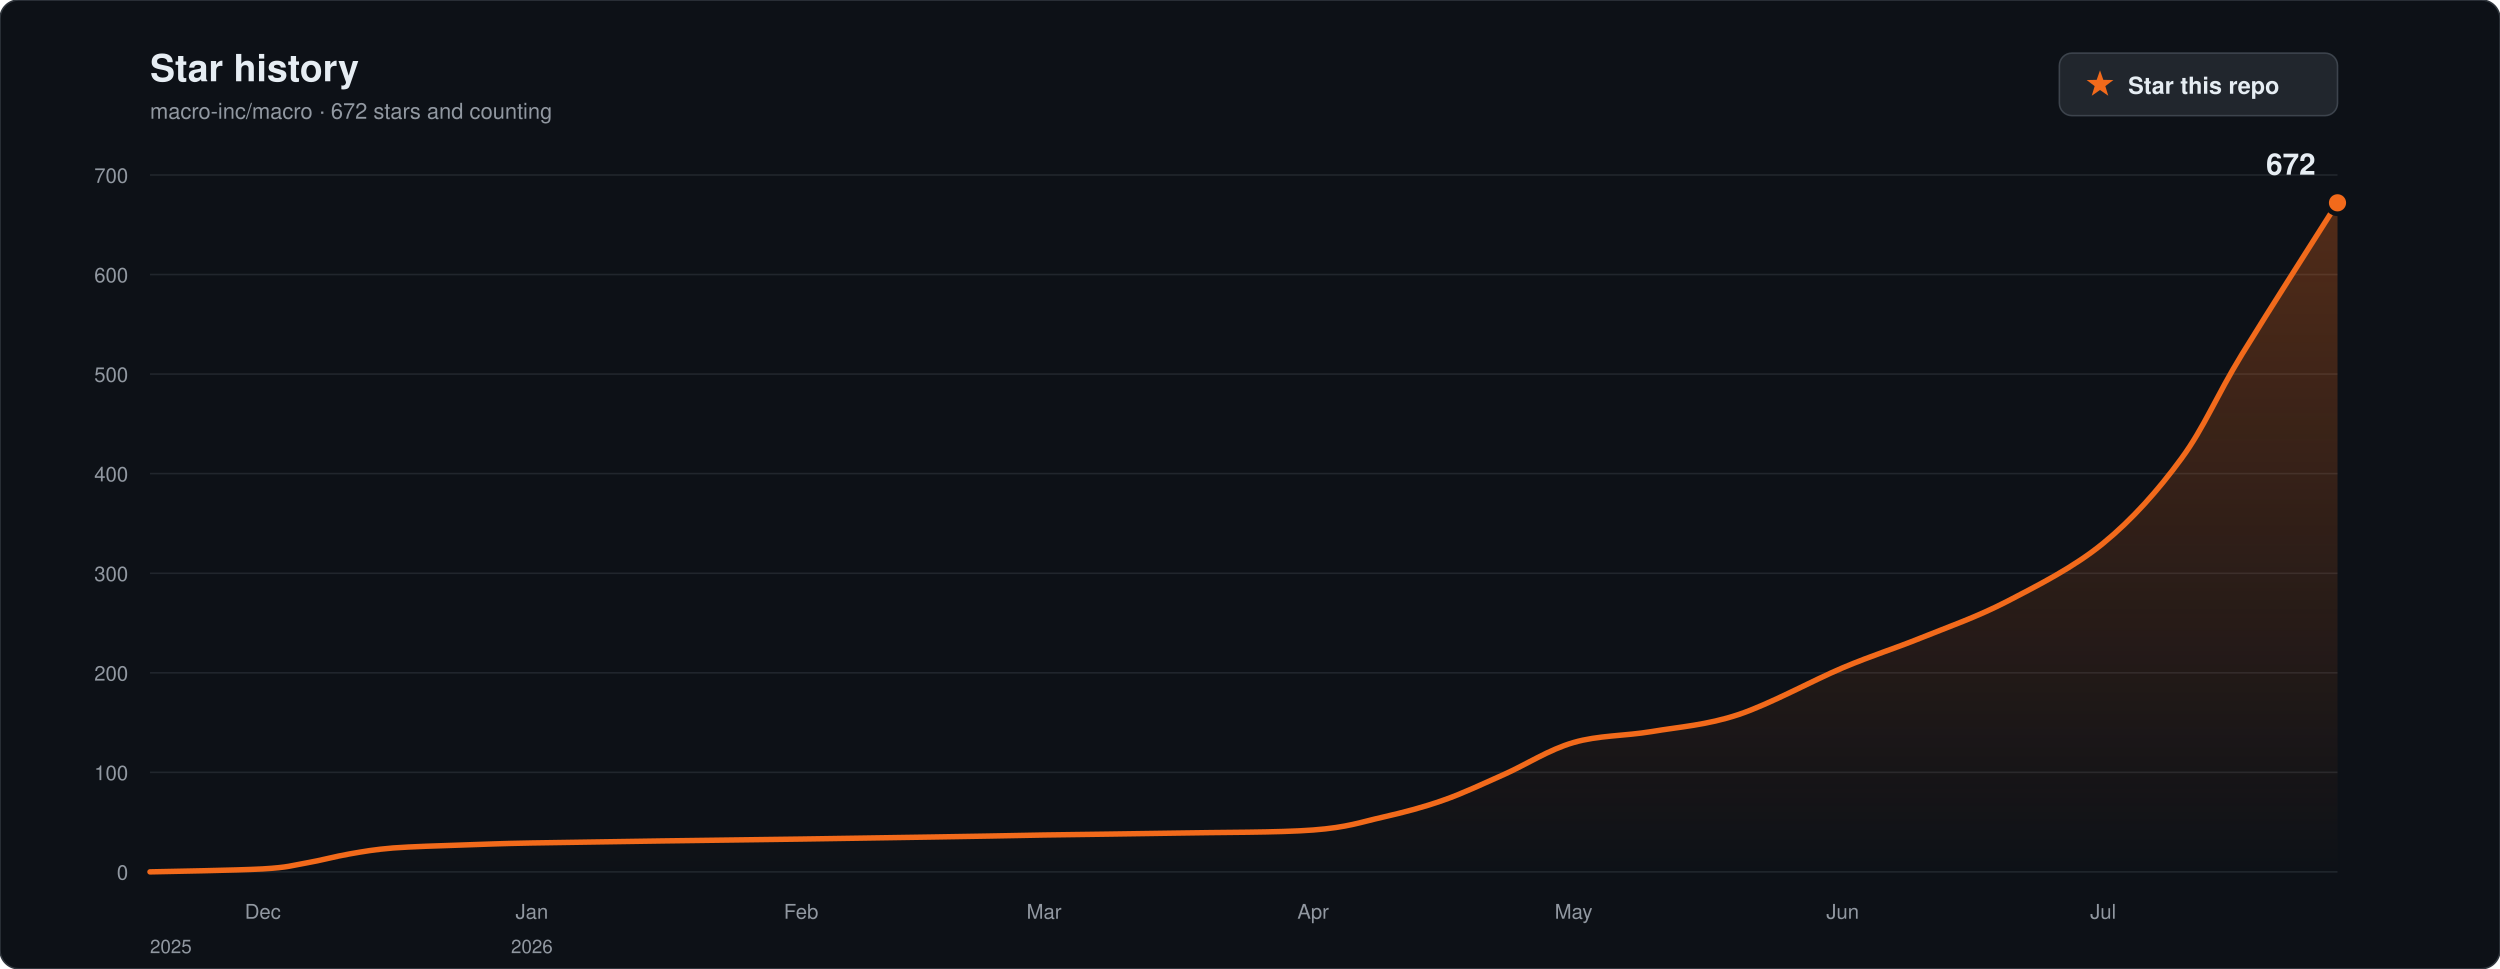
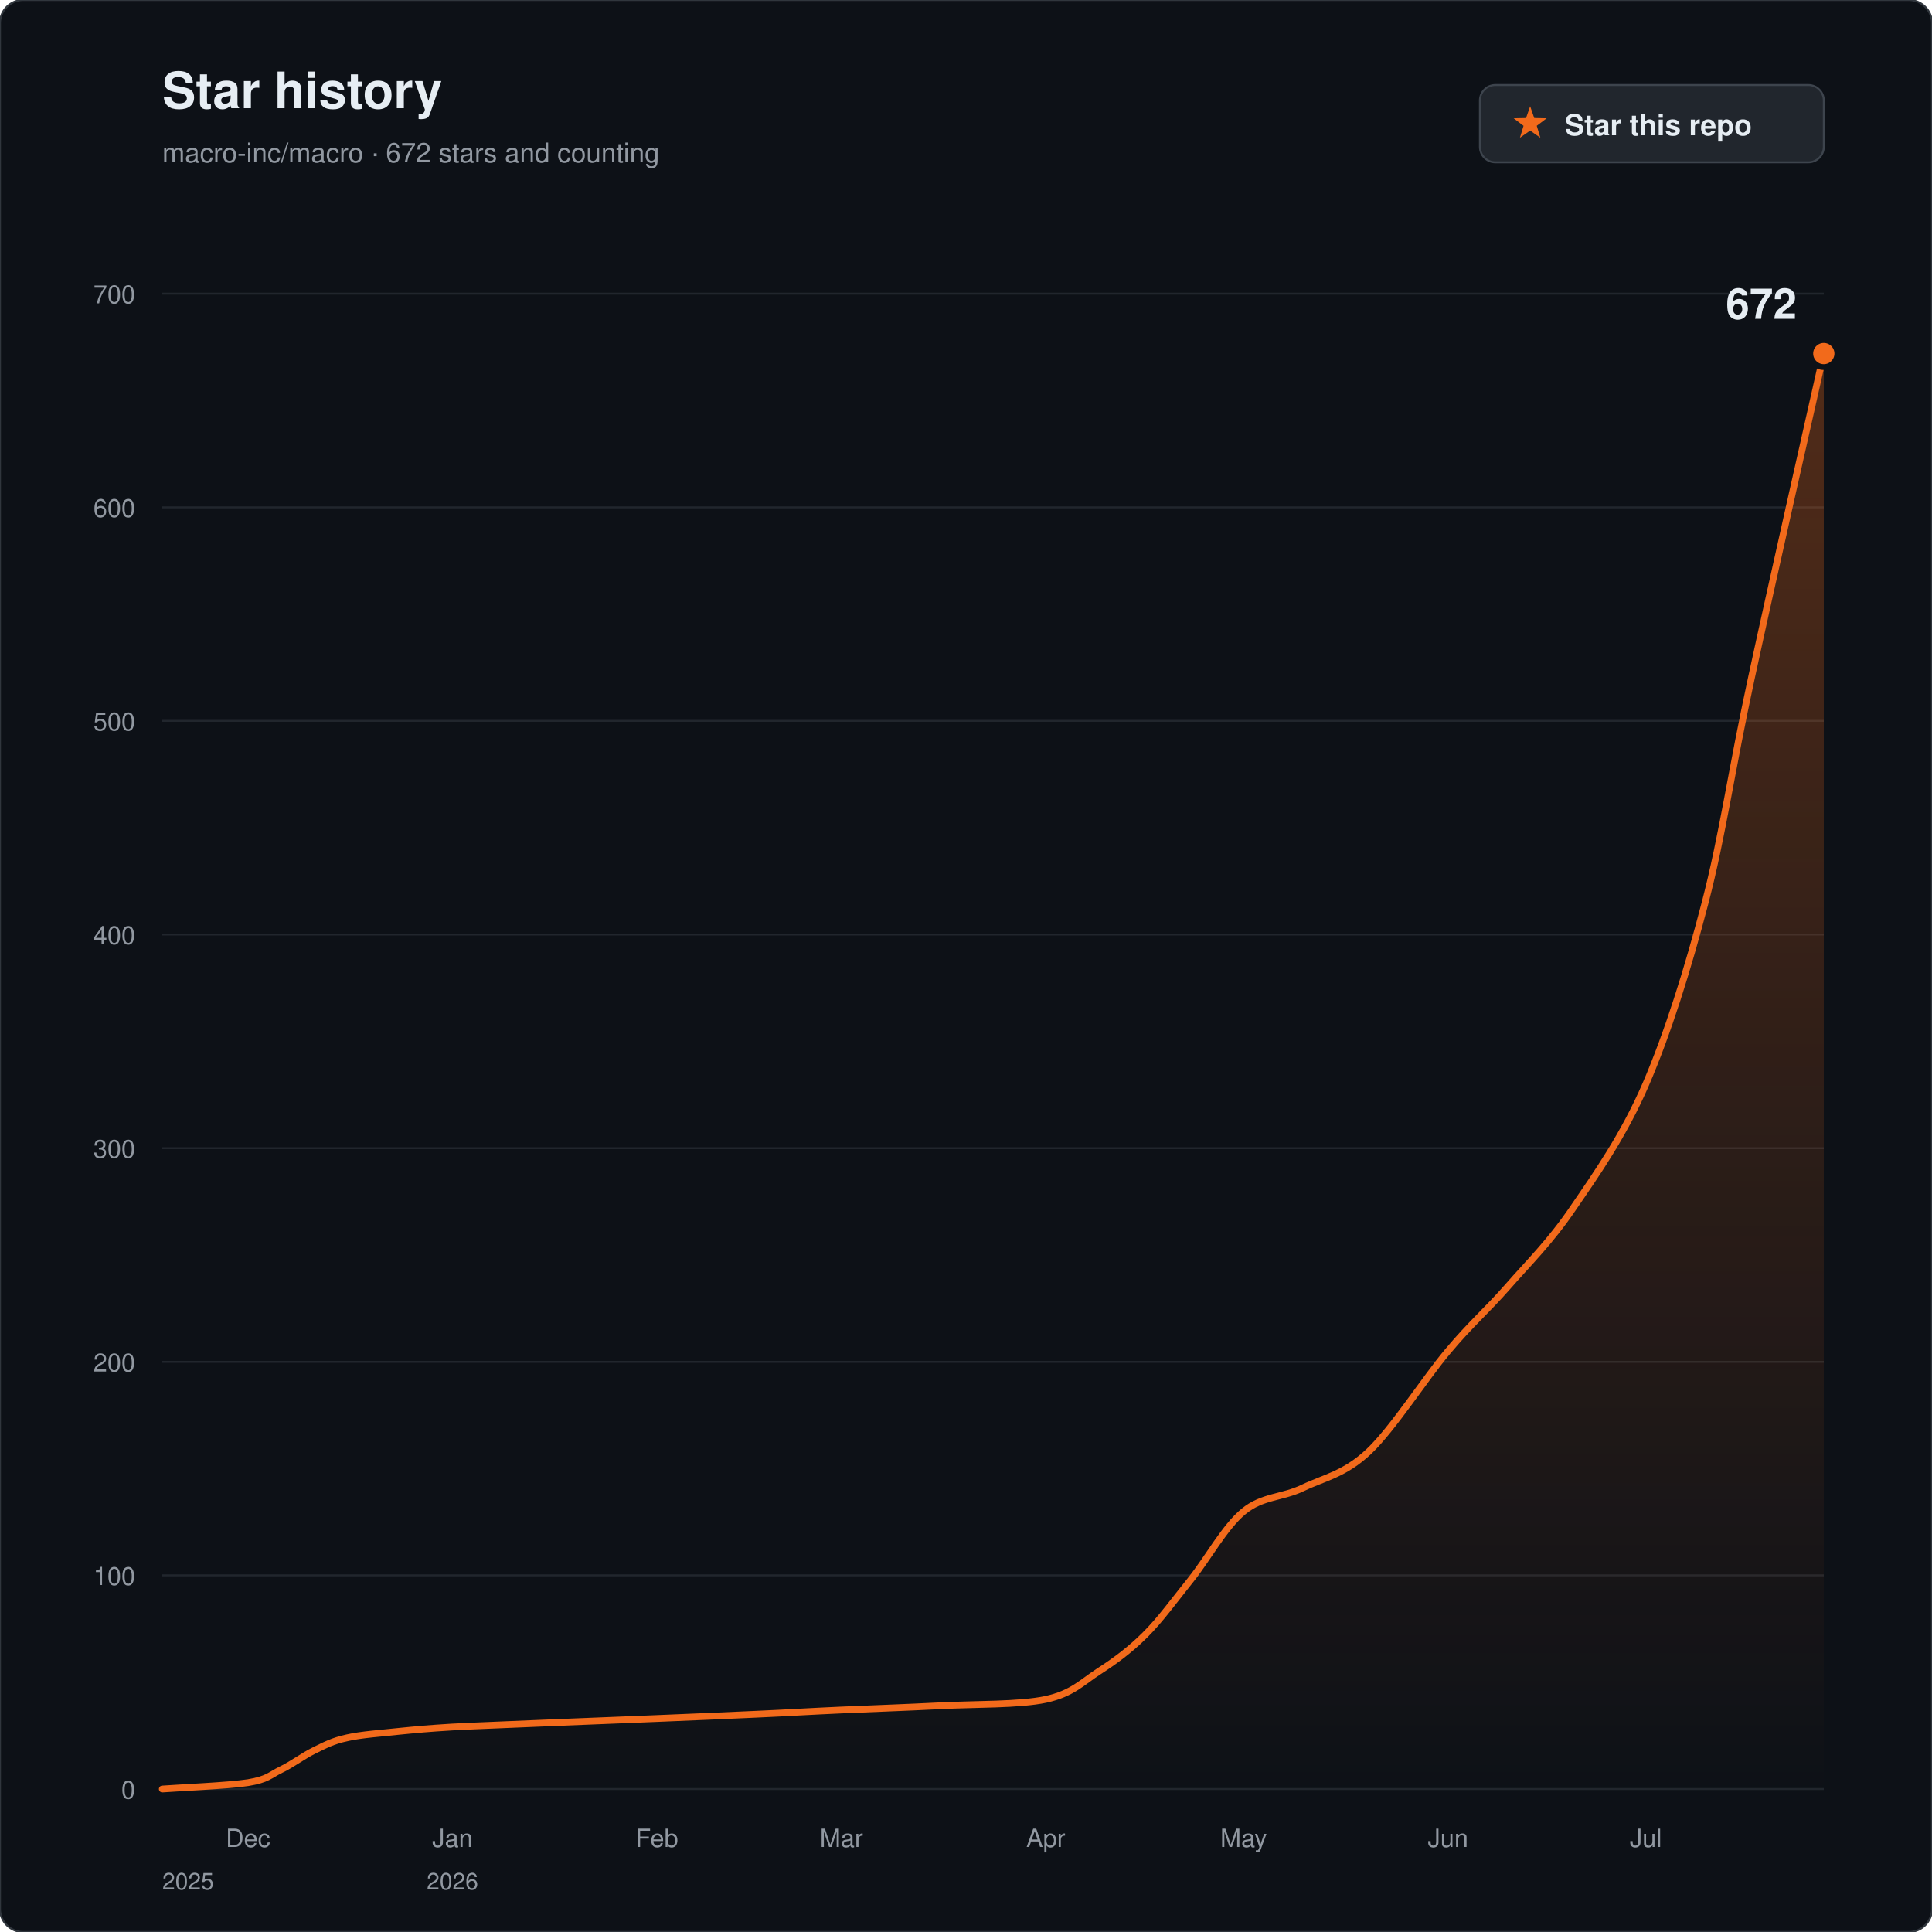
- <svg xmlns="http://www.w3.org/2000/svg" width="1600" height="620" viewBox="0 0 1600 620" role="img" aria-label="Macro GitHub star history: 672 stars">
+ <svg xmlns="http://www.w3.org/2000/svg" width="1000" height="1000" viewBox="0 0 1000 1000" role="img" aria-label="Macro GitHub star history: 672 stars">
  <defs>
    <linearGradient id="g" x1="0" y1="0" x2="0" y2="1">
      <stop offset="0%" stop-color="#f26a1b" stop-opacity="0.3" />
      <stop offset="100%" stop-color="#f26a1b" stop-opacity="0.0" />
    </linearGradient>
  </defs>
-   <rect width="1600" height="620" rx="12" fill="#0d1117" stroke="#30363d" />
-   <text x="96" y="52" font-family="-apple-system,BlinkMacSystemFont,'Segoe UI',Helvetica,Arial,sans-serif" font-size="24" font-weight="600" fill="#e6edf3">Star history</text>
-   <text x="96" y="76" font-family="-apple-system,BlinkMacSystemFont,'Segoe UI',Helvetica,Arial,sans-serif" font-size="14" fill="#9198a1">macro-inc/macro · 672 stars and counting</text>
-   <rect x="1318" y="34" width="178" height="40" rx="8" fill="#21262d" stroke="#3d444d" />
-   <path d="M 1344.00,45.00 L 1346.12,51.09 L 1352.56,51.22 L 1347.42,55.11 L 1349.29,61.28 L 1344.00,57.60 L 1338.71,61.28 L 1340.58,55.11 L 1335.44,51.22 L 1341.88,51.09 Z" fill="#f26a1b" />
-   <text x="1362" y="60" font-family="-apple-system,BlinkMacSystemFont,'Segoe UI',Helvetica,Arial,sans-serif" font-size="15" font-weight="600" fill="#e6edf3">Star this repo</text>
-   <line x1="96" y1="558.0" x2="1496" y2="558.0" stroke="#21262d" stroke-width="1" />
-   <text x="82" y="563.0" text-anchor="end" font-family="-apple-system,BlinkMacSystemFont,'Segoe UI',Helvetica,Arial,sans-serif" font-size="13" fill="#9198a1">0</text>
-   <line x1="96" y1="494.3" x2="1496" y2="494.3" stroke="#21262d" stroke-width="1" />
-   <text x="82" y="499.3" text-anchor="end" font-family="-apple-system,BlinkMacSystemFont,'Segoe UI',Helvetica,Arial,sans-serif" font-size="13" fill="#9198a1">100</text>
-   <line x1="96" y1="430.6" x2="1496" y2="430.6" stroke="#21262d" stroke-width="1" />
-   <text x="82" y="435.6" text-anchor="end" font-family="-apple-system,BlinkMacSystemFont,'Segoe UI',Helvetica,Arial,sans-serif" font-size="13" fill="#9198a1">200</text>
-   <line x1="96" y1="366.9" x2="1496" y2="366.9" stroke="#21262d" stroke-width="1" />
-   <text x="82" y="371.9" text-anchor="end" font-family="-apple-system,BlinkMacSystemFont,'Segoe UI',Helvetica,Arial,sans-serif" font-size="13" fill="#9198a1">300</text>
-   <line x1="96" y1="303.1" x2="1496" y2="303.1" stroke="#21262d" stroke-width="1" />
-   <text x="82" y="308.1" text-anchor="end" font-family="-apple-system,BlinkMacSystemFont,'Segoe UI',Helvetica,Arial,sans-serif" font-size="13" fill="#9198a1">400</text>
-   <line x1="96" y1="239.4" x2="1496" y2="239.4" stroke="#21262d" stroke-width="1" />
-   <text x="82" y="244.4" text-anchor="end" font-family="-apple-system,BlinkMacSystemFont,'Segoe UI',Helvetica,Arial,sans-serif" font-size="13" fill="#9198a1">500</text>
-   <line x1="96" y1="175.7" x2="1496" y2="175.7" stroke="#21262d" stroke-width="1" />
-   <text x="82" y="180.7" text-anchor="end" font-family="-apple-system,BlinkMacSystemFont,'Segoe UI',Helvetica,Arial,sans-serif" font-size="13" fill="#9198a1">600</text>
-   <line x1="96" y1="112.0" x2="1496" y2="112.0" stroke="#21262d" stroke-width="1" />
-   <text x="82" y="117.0" text-anchor="end" font-family="-apple-system,BlinkMacSystemFont,'Segoe UI',Helvetica,Arial,sans-serif" font-size="13" fill="#9198a1">700</text>
-   <text x="168.2" y="588" text-anchor="middle" font-family="-apple-system,BlinkMacSystemFont,'Segoe UI',Helvetica,Arial,sans-serif" font-size="13" fill="#9198a1">Dec</text>
-   <text x="340.4" y="588" text-anchor="middle" font-family="-apple-system,BlinkMacSystemFont,'Segoe UI',Helvetica,Arial,sans-serif" font-size="13" fill="#9198a1">Jan</text>
-   <text x="512.7" y="588" text-anchor="middle" font-family="-apple-system,BlinkMacSystemFont,'Segoe UI',Helvetica,Arial,sans-serif" font-size="13" fill="#9198a1">Feb</text>
-   <text x="668.2" y="588" text-anchor="middle" font-family="-apple-system,BlinkMacSystemFont,'Segoe UI',Helvetica,Arial,sans-serif" font-size="13" fill="#9198a1">Mar</text>
-   <text x="840.4" y="588" text-anchor="middle" font-family="-apple-system,BlinkMacSystemFont,'Segoe UI',Helvetica,Arial,sans-serif" font-size="13" fill="#9198a1">Apr</text>
-   <text x="1007.1" y="588" text-anchor="middle" font-family="-apple-system,BlinkMacSystemFont,'Segoe UI',Helvetica,Arial,sans-serif" font-size="13" fill="#9198a1">May</text>
-   <text x="1179.3" y="588" text-anchor="middle" font-family="-apple-system,BlinkMacSystemFont,'Segoe UI',Helvetica,Arial,sans-serif" font-size="13" fill="#9198a1">Jun</text>
-   <text x="1346.0" y="588" text-anchor="middle" font-family="-apple-system,BlinkMacSystemFont,'Segoe UI',Helvetica,Arial,sans-serif" font-size="13" fill="#9198a1">Jul</text>
-   <text x="96.0" y="610" font-family="-apple-system,BlinkMacSystemFont,'Segoe UI',Helvetica,Arial,sans-serif" font-size="12" fill="#9198a1">2025</text>
-   <text x="340.4" y="610" text-anchor="middle" font-family="-apple-system,BlinkMacSystemFont,'Segoe UI',Helvetica,Arial,sans-serif" font-size="12" fill="#9198a1">2026</text>
-   <path d="M 96.0 558.0 C 108.0 557.7, 151.6 557.0, 168.2 556.1 C 184.9 555.1, 186.7 553.9, 196.0 552.3 C 205.3 550.7, 214.5 548.1, 223.8 546.5 C 233.0 544.9, 239.5 543.7, 251.6 542.7 C 263.6 541.8, 281.2 541.3, 296.0 540.8 C 310.8 540.3, 319.1 539.9, 340.4 539.5 C 361.7 539.1, 395.1 538.7, 423.8 538.2 C 452.5 537.8, 484.0 537.4, 512.7 537.0 C 541.4 536.5, 570.1 536.1, 596.0 535.7 C 621.9 535.3, 642.3 534.9, 668.2 534.4 C 694.1 534.0, 722.9 533.7, 751.6 533.2 C 780.3 532.6, 818.2 532.9, 840.4 531.2 C 862.7 529.5, 871.0 526.1, 884.9 523.0 C 898.8 519.8, 910.8 516.7, 923.8 512.1 C 936.7 507.6, 948.8 501.7, 962.7 495.6 C 976.6 489.4, 991.4 479.7, 1007.1 475.2 C 1022.9 470.6, 1039.5 471.1, 1057.1 468.2 C 1074.7 465.2, 1092.3 464.1, 1112.7 457.3 C 1133.0 450.5, 1159.9 435.6, 1179.3 427.4 C 1198.8 419.2, 1211.7 415.4, 1229.3 408.3 C 1246.9 401.2, 1265.4 394.8, 1284.9 384.7 C 1304.3 374.6, 1327.5 362.9, 1346.0 347.7 C 1364.5 332.6, 1381.2 313.8, 1396.0 293.6 C 1410.8 273.4, 1418.2 254.0, 1434.9 226.7 C 1451.6 199.4, 1485.8 146.0, 1496.0 129.8 L 1496.0 558 L 96.0 558 Z" fill="url(#g)" />
-   <path d="M 96.0 558.0 C 108.0 557.7, 151.6 557.0, 168.2 556.1 C 184.9 555.1, 186.7 553.9, 196.0 552.3 C 205.3 550.7, 214.5 548.1, 223.8 546.5 C 233.0 544.9, 239.5 543.7, 251.6 542.7 C 263.6 541.8, 281.2 541.3, 296.0 540.8 C 310.8 540.3, 319.1 539.9, 340.4 539.5 C 361.7 539.1, 395.1 538.7, 423.8 538.2 C 452.5 537.8, 484.0 537.4, 512.7 537.0 C 541.4 536.5, 570.1 536.1, 596.0 535.7 C 621.9 535.3, 642.3 534.9, 668.2 534.4 C 694.1 534.0, 722.9 533.7, 751.6 533.2 C 780.3 532.6, 818.2 532.9, 840.4 531.2 C 862.7 529.5, 871.0 526.1, 884.9 523.0 C 898.8 519.8, 910.8 516.7, 923.8 512.1 C 936.7 507.6, 948.8 501.7, 962.7 495.6 C 976.6 489.4, 991.4 479.7, 1007.1 475.2 C 1022.9 470.6, 1039.5 471.1, 1057.1 468.2 C 1074.7 465.2, 1092.3 464.1, 1112.7 457.3 C 1133.0 450.5, 1159.9 435.6, 1179.3 427.4 C 1198.8 419.2, 1211.7 415.4, 1229.3 408.3 C 1246.9 401.2, 1265.4 394.8, 1284.9 384.7 C 1304.3 374.6, 1327.5 362.9, 1346.0 347.7 C 1364.5 332.6, 1381.2 313.8, 1396.0 293.6 C 1410.8 273.4, 1418.2 254.0, 1434.9 226.7 C 1451.6 199.4, 1485.8 146.0, 1496.0 129.8" fill="none" stroke="#f26a1b" stroke-width="3.5" stroke-linecap="round" stroke-linejoin="round" />
-   <circle cx="1496.0" cy="129.8" r="7" fill="#f26a1b" stroke="#0d1117" stroke-width="3" />
-   <text x="1482.0" y="111.8" text-anchor="end" font-family="-apple-system,BlinkMacSystemFont,'Segoe UI',Helvetica,Arial,sans-serif" font-size="19" font-weight="700" fill="#e6edf3">672</text>
+   <rect width="1000" height="1000" rx="12" fill="#0d1117" stroke="#30363d" />
+   <text x="84" y="56" font-family="-apple-system,BlinkMacSystemFont,'Segoe UI',Helvetica,Arial,sans-serif" font-size="26" font-weight="600" fill="#e6edf3">Star history</text>
+   <text x="84" y="84" font-family="-apple-system,BlinkMacSystemFont,'Segoe UI',Helvetica,Arial,sans-serif" font-size="14" fill="#9198a1">macro-inc/macro · 672 stars and counting</text>
+   <rect x="766" y="44" width="178" height="40" rx="8" fill="#21262d" stroke="#3d444d" />
+   <path d="M 792.00,55.00 L 794.12,61.09 L 800.56,61.22 L 795.42,65.11 L 797.29,71.28 L 792.00,67.60 L 786.71,71.28 L 788.58,65.11 L 783.44,61.22 L 789.88,61.09 Z" fill="#f26a1b" />
+   <text x="810" y="70" font-family="-apple-system,BlinkMacSystemFont,'Segoe UI',Helvetica,Arial,sans-serif" font-size="15" font-weight="600" fill="#e6edf3">Star this repo</text>
+   <line x1="84" y1="926.0" x2="944" y2="926.0" stroke="#21262d" stroke-width="1" />
+   <text x="70" y="931.0" text-anchor="end" font-family="-apple-system,BlinkMacSystemFont,'Segoe UI',Helvetica,Arial,sans-serif" font-size="13" fill="#9198a1">0</text>
+   <line x1="84" y1="815.4" x2="944" y2="815.4" stroke="#21262d" stroke-width="1" />
+   <text x="70" y="820.4" text-anchor="end" font-family="-apple-system,BlinkMacSystemFont,'Segoe UI',Helvetica,Arial,sans-serif" font-size="13" fill="#9198a1">100</text>
+   <line x1="84" y1="704.9" x2="944" y2="704.9" stroke="#21262d" stroke-width="1" />
+   <text x="70" y="709.9" text-anchor="end" font-family="-apple-system,BlinkMacSystemFont,'Segoe UI',Helvetica,Arial,sans-serif" font-size="13" fill="#9198a1">200</text>
+   <line x1="84" y1="594.3" x2="944" y2="594.3" stroke="#21262d" stroke-width="1" />
+   <text x="70" y="599.3" text-anchor="end" font-family="-apple-system,BlinkMacSystemFont,'Segoe UI',Helvetica,Arial,sans-serif" font-size="13" fill="#9198a1">300</text>
+   <line x1="84" y1="483.7" x2="944" y2="483.7" stroke="#21262d" stroke-width="1" />
+   <text x="70" y="488.7" text-anchor="end" font-family="-apple-system,BlinkMacSystemFont,'Segoe UI',Helvetica,Arial,sans-serif" font-size="13" fill="#9198a1">400</text>
+   <line x1="84" y1="373.1" x2="944" y2="373.1" stroke="#21262d" stroke-width="1" />
+   <text x="70" y="378.1" text-anchor="end" font-family="-apple-system,BlinkMacSystemFont,'Segoe UI',Helvetica,Arial,sans-serif" font-size="13" fill="#9198a1">500</text>
+   <line x1="84" y1="262.6" x2="944" y2="262.6" stroke="#21262d" stroke-width="1" />
+   <text x="70" y="267.6" text-anchor="end" font-family="-apple-system,BlinkMacSystemFont,'Segoe UI',Helvetica,Arial,sans-serif" font-size="13" fill="#9198a1">600</text>
+   <line x1="84" y1="152.0" x2="944" y2="152.0" stroke="#21262d" stroke-width="1" />
+   <text x="70" y="157.0" text-anchor="end" font-family="-apple-system,BlinkMacSystemFont,'Segoe UI',Helvetica,Arial,sans-serif" font-size="13" fill="#9198a1">700</text>
+   <text x="128.4" y="956" text-anchor="middle" font-family="-apple-system,BlinkMacSystemFont,'Segoe UI',Helvetica,Arial,sans-serif" font-size="13" fill="#9198a1">Dec</text>
+   <text x="234.2" y="956" text-anchor="middle" font-family="-apple-system,BlinkMacSystemFont,'Segoe UI',Helvetica,Arial,sans-serif" font-size="13" fill="#9198a1">Jan</text>
+   <text x="340.0" y="956" text-anchor="middle" font-family="-apple-system,BlinkMacSystemFont,'Segoe UI',Helvetica,Arial,sans-serif" font-size="13" fill="#9198a1">Feb</text>
+   <text x="435.5" y="956" text-anchor="middle" font-family="-apple-system,BlinkMacSystemFont,'Segoe UI',Helvetica,Arial,sans-serif" font-size="13" fill="#9198a1">Mar</text>
+   <text x="541.3" y="956" text-anchor="middle" font-family="-apple-system,BlinkMacSystemFont,'Segoe UI',Helvetica,Arial,sans-serif" font-size="13" fill="#9198a1">Apr</text>
+   <text x="643.7" y="956" text-anchor="middle" font-family="-apple-system,BlinkMacSystemFont,'Segoe UI',Helvetica,Arial,sans-serif" font-size="13" fill="#9198a1">May</text>
+   <text x="749.5" y="956" text-anchor="middle" font-family="-apple-system,BlinkMacSystemFont,'Segoe UI',Helvetica,Arial,sans-serif" font-size="13" fill="#9198a1">Jun</text>
+   <text x="851.9" y="956" text-anchor="middle" font-family="-apple-system,BlinkMacSystemFont,'Segoe UI',Helvetica,Arial,sans-serif" font-size="13" fill="#9198a1">Jul</text>
+   <text x="84.0" y="978" font-family="-apple-system,BlinkMacSystemFont,'Segoe UI',Helvetica,Arial,sans-serif" font-size="12" fill="#9198a1">2025</text>
+   <text x="234.2" y="978" text-anchor="middle" font-family="-apple-system,BlinkMacSystemFont,'Segoe UI',Helvetica,Arial,sans-serif" font-size="12" fill="#9198a1">2026</text>
+   <path d="M 84.0 926.0 C 91.4 925.4, 118.1 924.3, 128.4 922.7 C 138.6 921.0, 139.7 918.8, 145.4 916.0 C 151.1 913.3, 156.8 908.9, 162.5 906.1 C 168.2 903.3, 172.2 901.1, 179.6 899.5 C 186.9 897.8, 197.8 897.1, 206.9 896.1 C 216.0 895.2, 221.1 894.7, 234.2 893.9 C 247.2 893.2, 267.7 892.5, 285.3 891.7 C 303.0 891.0, 322.3 890.2, 340.0 889.5 C 357.6 888.8, 375.2 888.0, 391.1 887.3 C 407.1 886.6, 419.6 885.8, 435.5 885.1 C 451.4 884.4, 469.1 883.8, 486.7 882.9 C 504.3 882.0, 527.7 882.5, 541.3 879.6 C 555.0 876.6, 560.1 870.7, 568.6 865.2 C 577.1 859.7, 584.5 854.3, 592.5 846.4 C 600.5 838.5, 607.8 828.3, 616.4 817.6 C 624.9 807.0, 634.0 790.2, 643.7 782.3 C 653.4 774.3, 663.6 775.3, 674.4 770.1 C 685.2 764.9, 696.0 763.1, 708.5 751.3 C 721.0 739.5, 737.5 713.5, 749.5 699.3 C 761.4 685.1, 769.4 678.5, 780.2 666.2 C 791.0 653.8, 802.4 642.8, 814.3 625.2 C 826.3 607.7, 840.5 587.5, 851.9 561.1 C 863.2 534.8, 873.5 502.1, 882.6 467.1 C 891.7 432.1, 896.2 398.4, 906.5 351.0 C 916.7 303.7, 937.7 211.0, 944.0 183.0 L 944.0 926 L 84.0 926 Z" fill="url(#g)" />
+   <path d="M 84.0 926.0 C 91.4 925.4, 118.1 924.3, 128.4 922.7 C 138.6 921.0, 139.7 918.8, 145.4 916.0 C 151.1 913.3, 156.8 908.9, 162.5 906.1 C 168.2 903.3, 172.2 901.1, 179.6 899.5 C 186.9 897.8, 197.8 897.1, 206.9 896.1 C 216.0 895.2, 221.1 894.7, 234.2 893.9 C 247.2 893.2, 267.7 892.5, 285.3 891.7 C 303.0 891.0, 322.3 890.2, 340.0 889.5 C 357.6 888.8, 375.2 888.0, 391.1 887.3 C 407.1 886.6, 419.6 885.8, 435.5 885.1 C 451.4 884.4, 469.1 883.8, 486.7 882.9 C 504.3 882.0, 527.7 882.5, 541.3 879.6 C 555.0 876.6, 560.1 870.7, 568.6 865.2 C 577.1 859.7, 584.5 854.3, 592.5 846.4 C 600.5 838.5, 607.8 828.3, 616.4 817.6 C 624.9 807.0, 634.0 790.2, 643.7 782.3 C 653.4 774.3, 663.6 775.3, 674.4 770.1 C 685.2 764.9, 696.0 763.1, 708.5 751.3 C 721.0 739.5, 737.5 713.5, 749.5 699.3 C 761.4 685.1, 769.4 678.5, 780.2 666.2 C 791.0 653.8, 802.4 642.8, 814.3 625.2 C 826.3 607.7, 840.5 587.5, 851.9 561.1 C 863.2 534.8, 873.5 502.1, 882.6 467.1 C 891.7 432.1, 896.2 398.4, 906.5 351.0 C 916.7 303.7, 937.7 211.0, 944.0 183.0" fill="none" stroke="#f26a1b" stroke-width="3.5" stroke-linecap="round" stroke-linejoin="round" />
+   <circle cx="944.0" cy="183.0" r="7" fill="#f26a1b" stroke="#0d1117" stroke-width="3" />
+   <text x="930.0" y="165.0" text-anchor="end" font-family="-apple-system,BlinkMacSystemFont,'Segoe UI',Helvetica,Arial,sans-serif" font-size="22" font-weight="700" fill="#e6edf3">672</text>
</svg>
